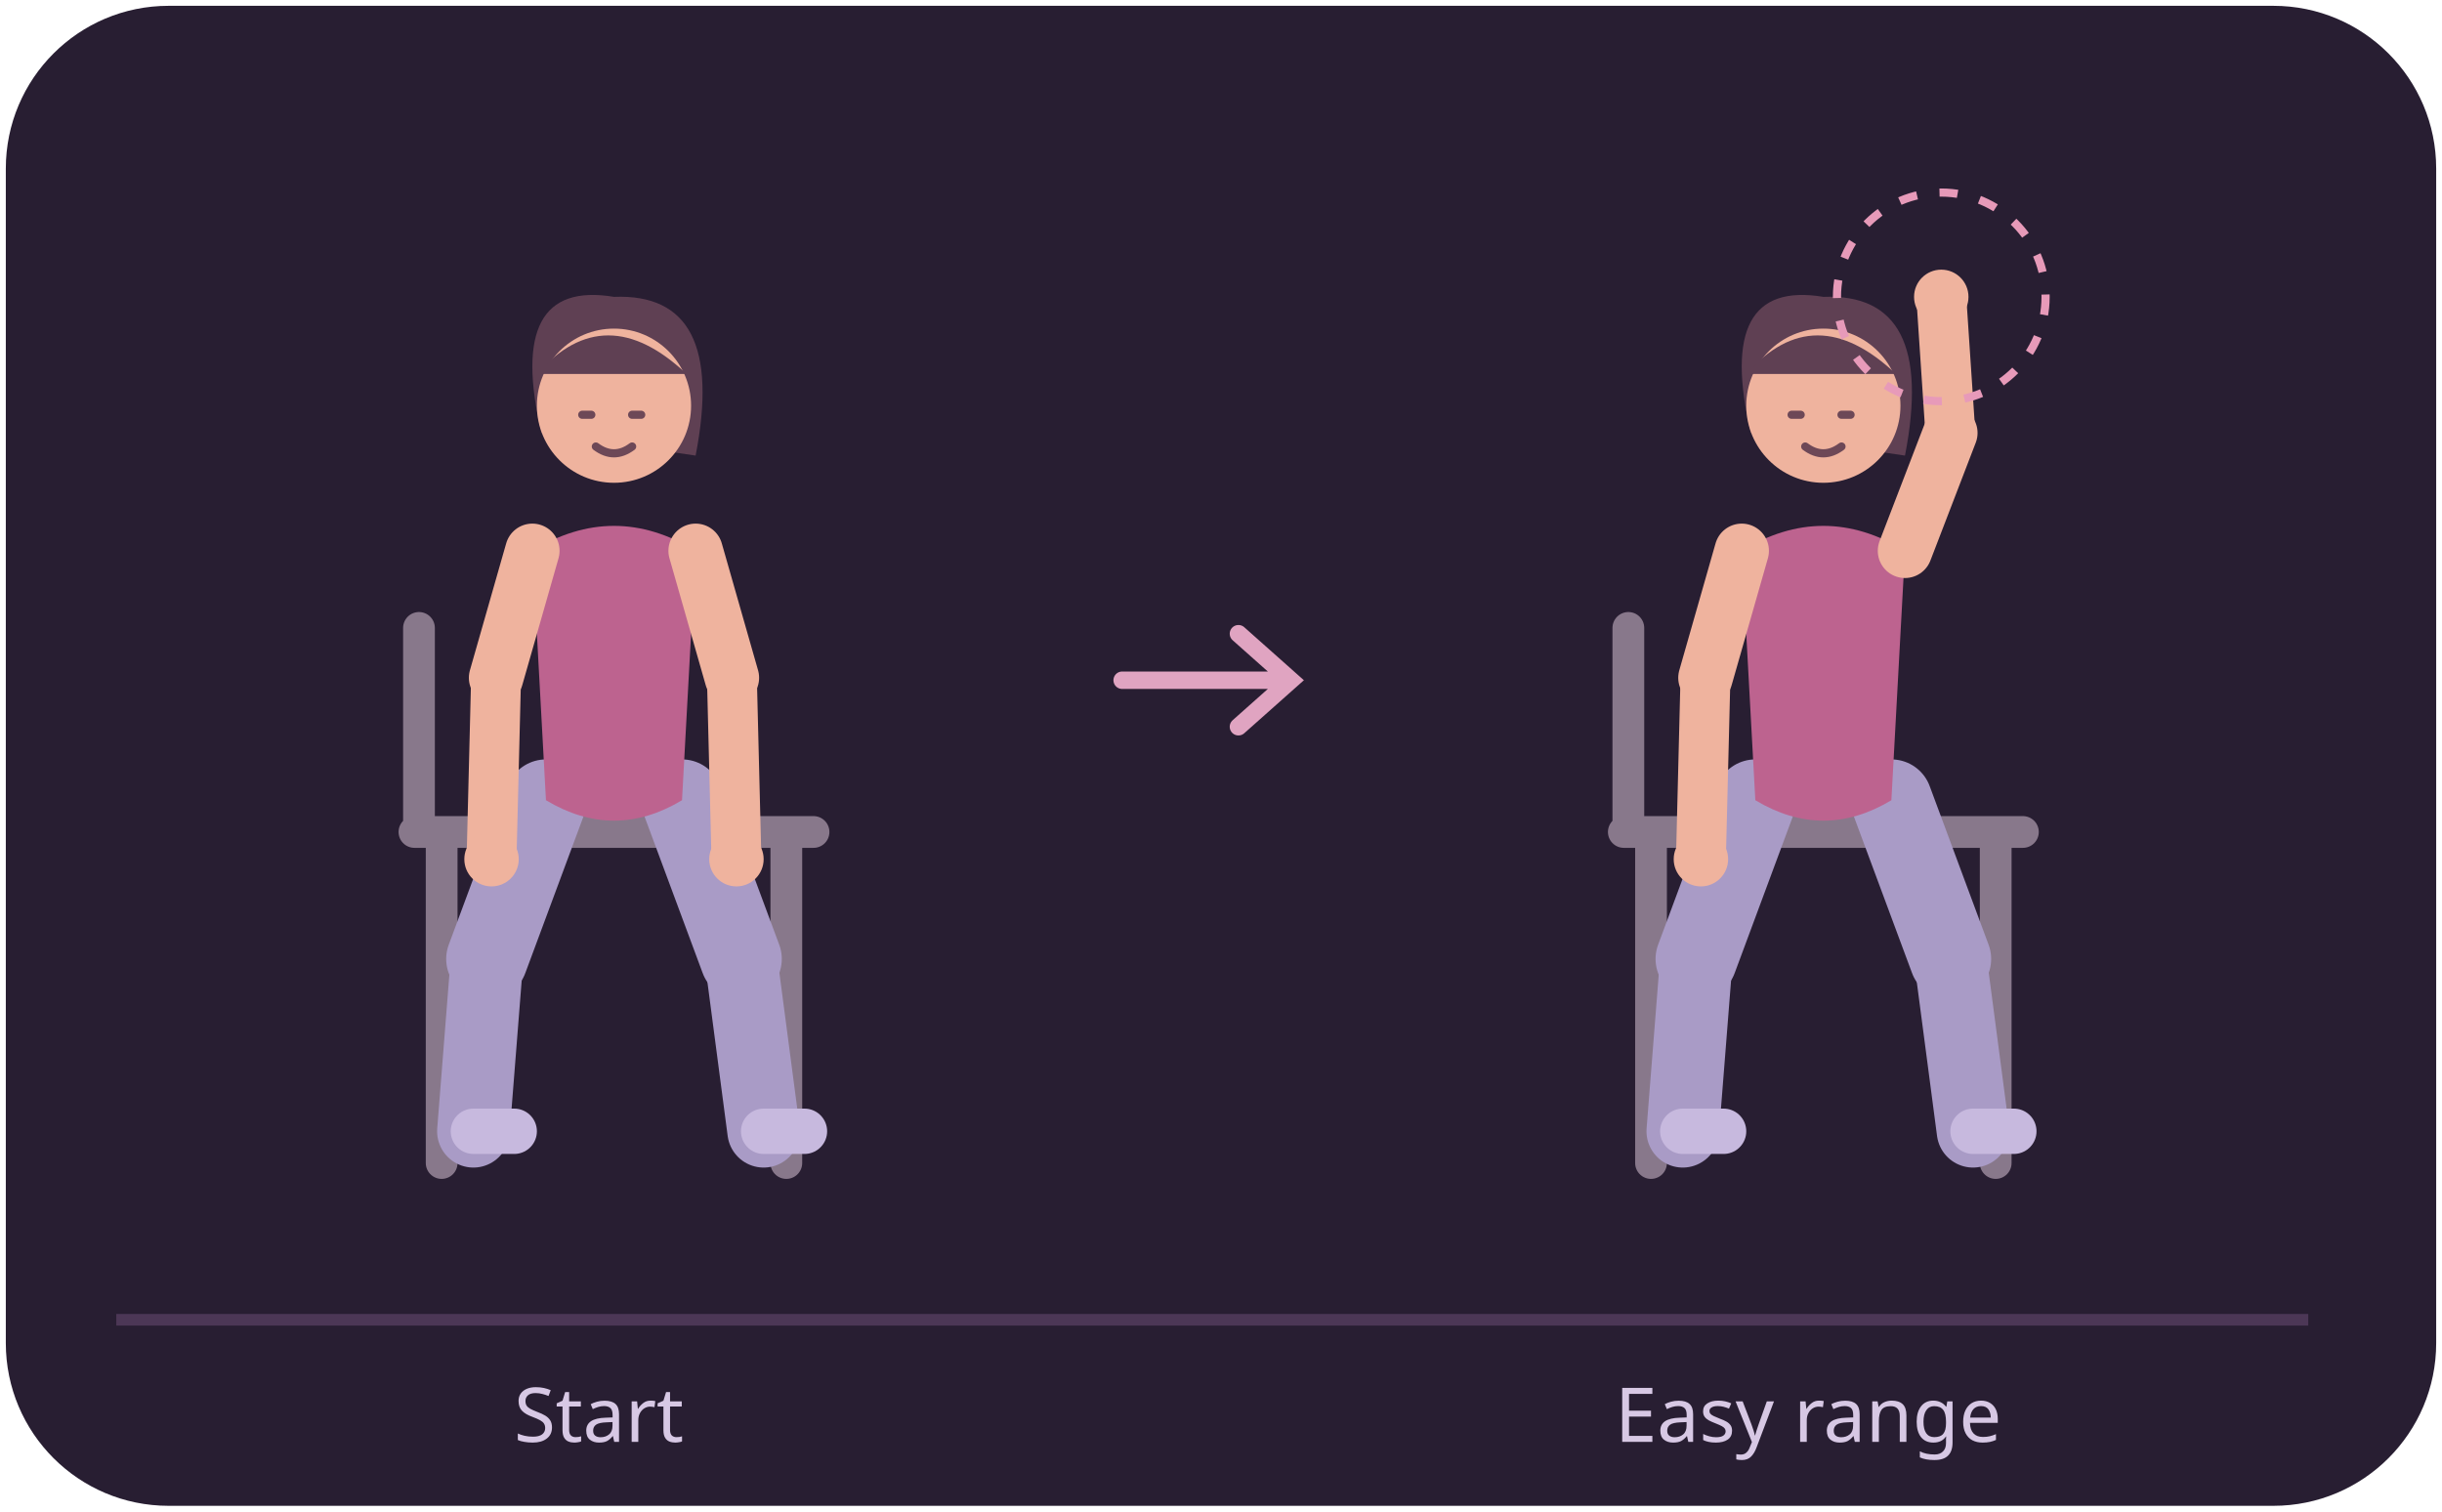
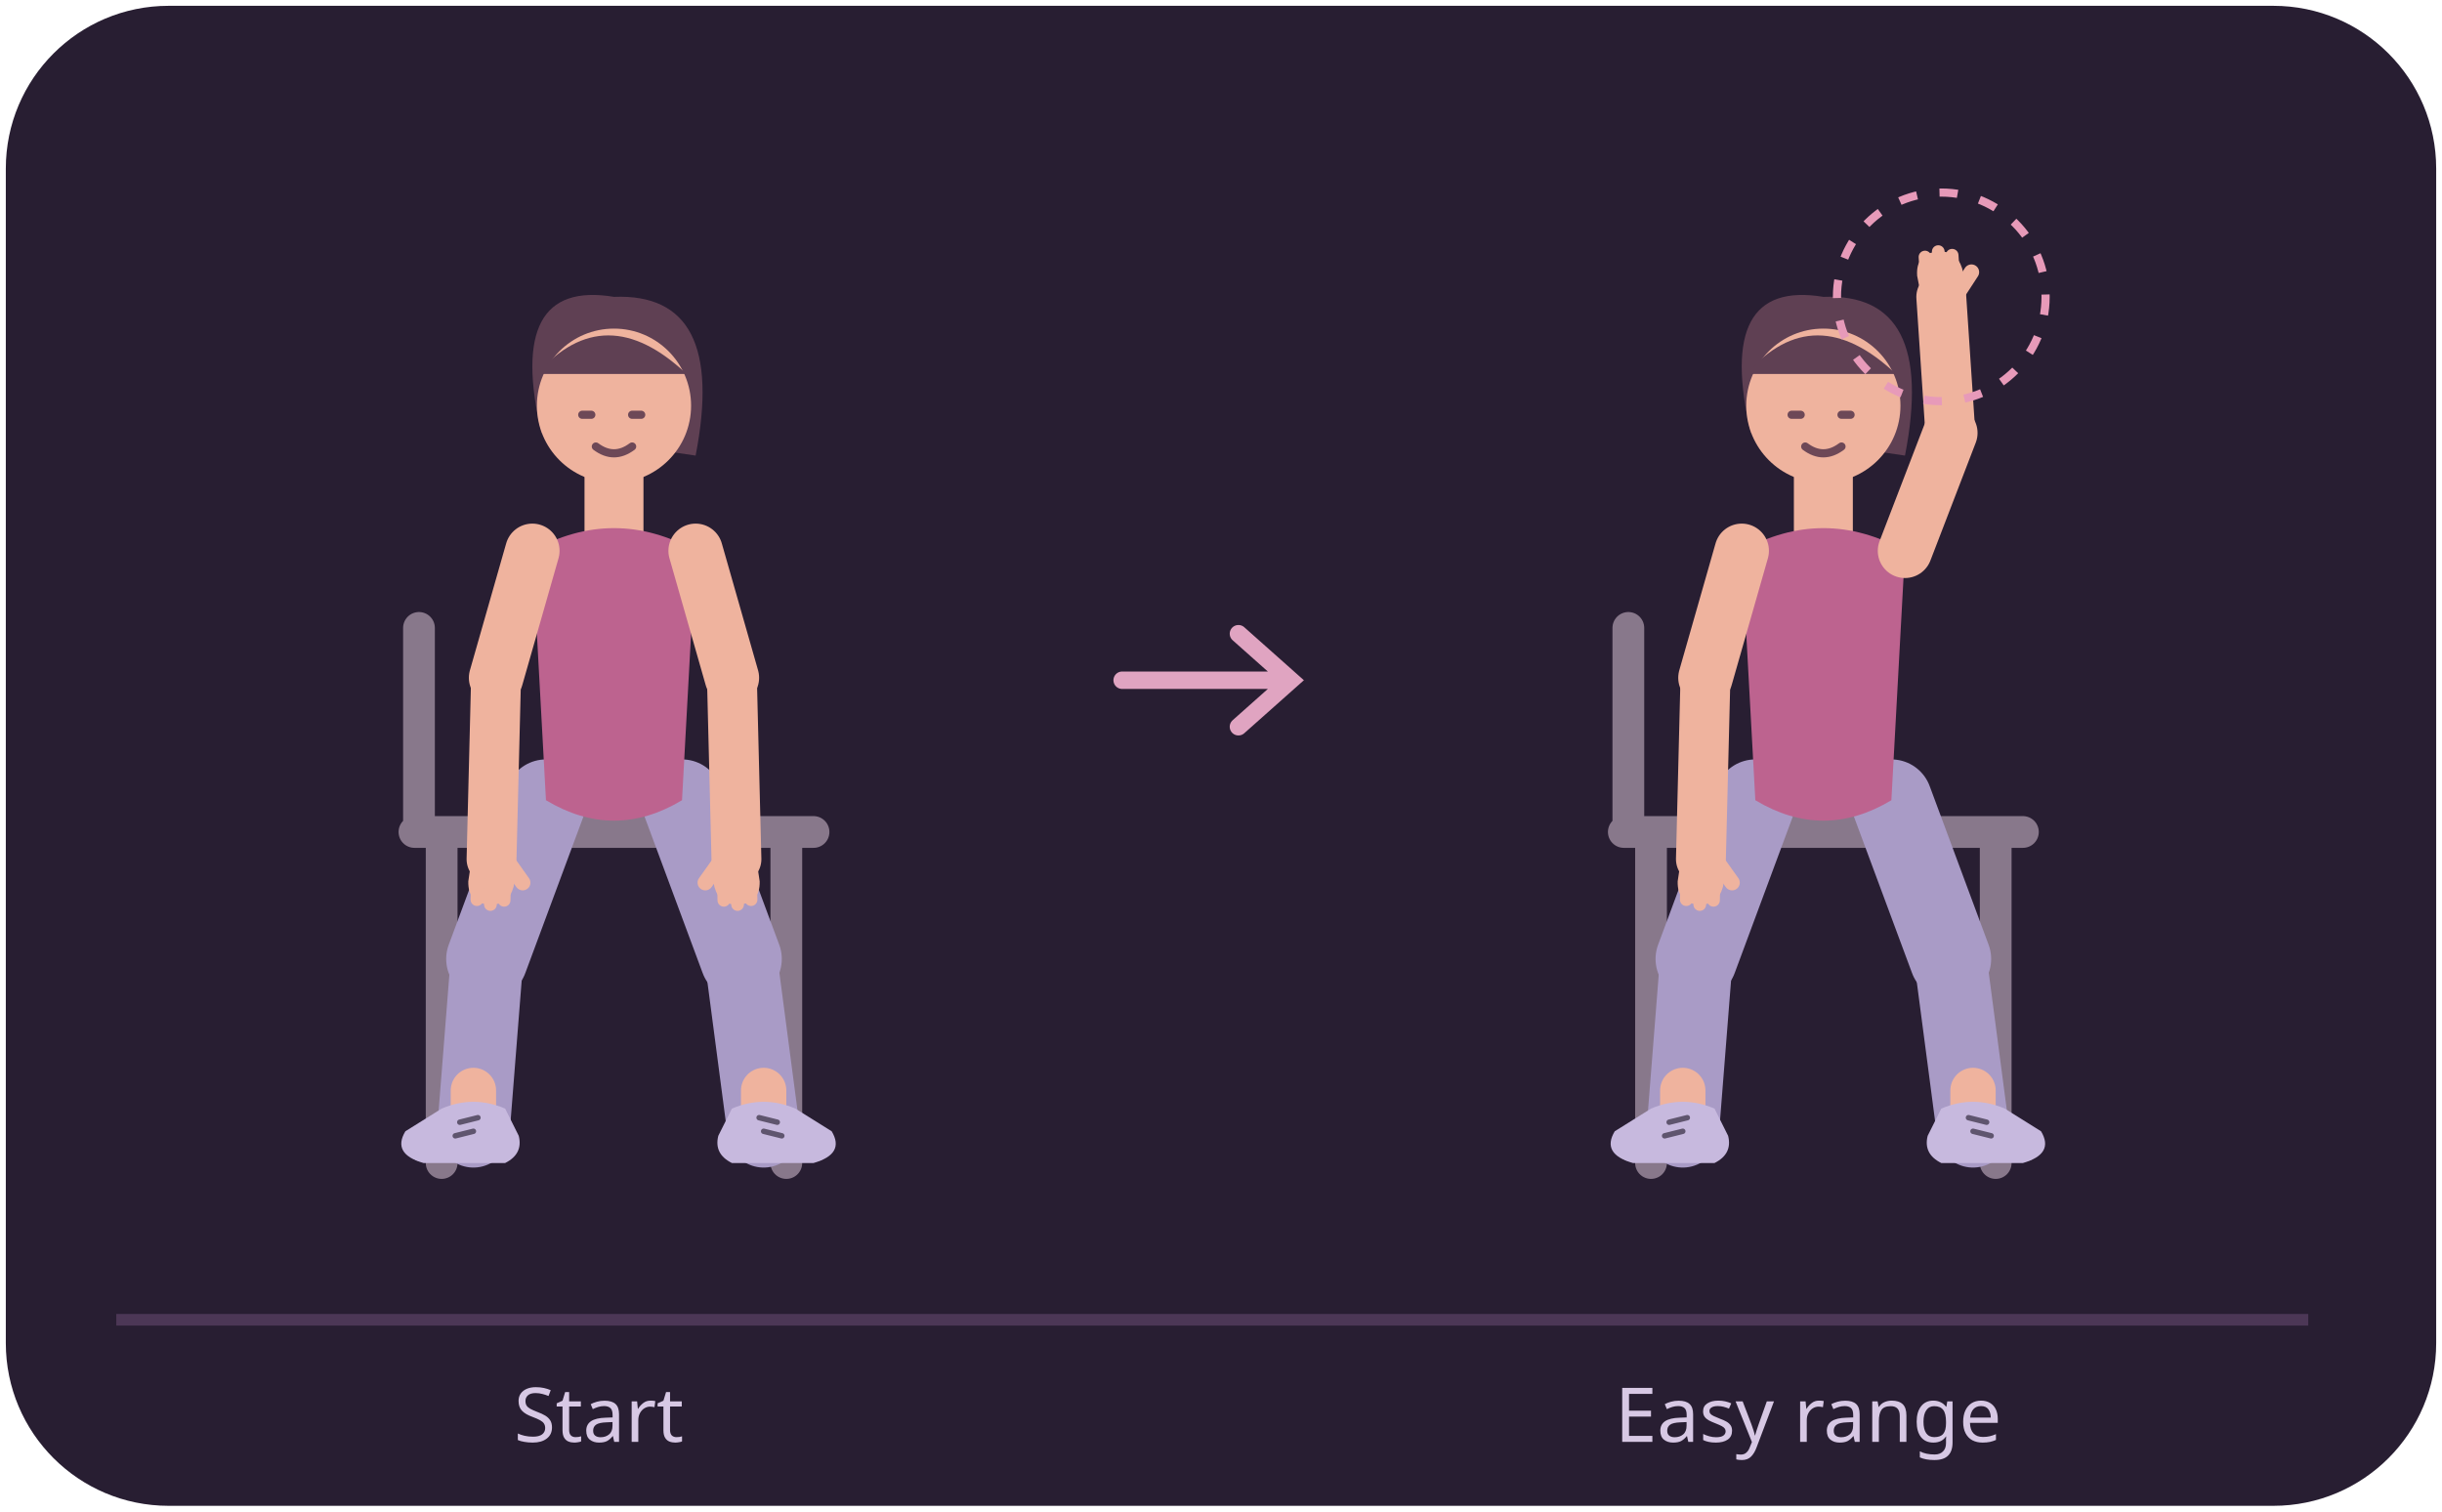
<svg xmlns="http://www.w3.org/2000/svg" viewBox="0 0 420 260">
  <rect x="1" y="1" width="418" height="258" rx="28" fill="#281e32" />
  <path d="M20 227H397" stroke="#4c3756" stroke-width="2" />
  <g transform="translate(12 30) scale(.78)">
    <path d="M76 145H164M82 145V218M158 145V218M77 145V100" fill="none" stroke="#88788b" stroke-width="7" stroke-linecap="round" />
-     <path d="M105,138L92,173" fill="none" stroke="#a99bc6" stroke-width="18" stroke-linecap="round" />
-     <path d="M92,173L89,211" fill="none" stroke="#a99bc6" stroke-width="16" stroke-linecap="round" />
-     <path d="M89,211L98,211" fill="none" stroke="#c7b9de" stroke-width="10" stroke-linecap="round" />
-     <path d="M135,138L148,173" fill="none" stroke="#a99bc6" stroke-width="18" stroke-linecap="round" />
-     <path d="M148,173L153,211" fill="none" stroke="#a99bc6" stroke-width="16" stroke-linecap="round" />
-     <path d="M153,211L162,211" fill="none" stroke="#c7b9de" stroke-width="10" stroke-linecap="round" />
-     <path d="M102,83Q120 72 138,83L135,138Q120 147 105,138Z" fill="#bd638f" />
-     <path d="M102,83L94,111" fill="none" stroke="#efb39e" stroke-width="12" stroke-linecap="round" />
-     <path d="M94,111L93,151" fill="none" stroke="#efb39e" stroke-width="11" stroke-linecap="round" />
-     <circle cx="93" cy="151" r="6" fill="#efb39e" />
-     <path d="M138,83L146,111" fill="none" stroke="#efb39e" stroke-width="12" stroke-linecap="round" />
-     <path d="M146,111L147,151" fill="none" stroke="#efb39e" stroke-width="11" stroke-linecap="round" />
-     <circle cx="147" cy="151" r="6" fill="#efb39e" />
-     <path d="M104 57Q96 23 120 27Q145 26 138 62" fill="#5f4053" />
-     <circle cx="120" cy="51" r="17" fill="#efb39e" />
-     <path d="M103 44Q118 27 136 44" fill="#5f4053" />
-     <path d="M113 53h2m9 0h2m-10 7q4 3 8 0" fill="none" stroke="#6d4857" stroke-width="1.8" stroke-linecap="round" />
+     <g data-part="leg-L">
+       <path d="M105,138L92,173" fill="none" stroke="#a99bc6" stroke-width="18" stroke-linecap="round" />
+       <path d="M92,173L89,211" fill="none" stroke="#a99bc6" stroke-width="16" stroke-linecap="round" />
+     </g>
+     <g data-part="leg-R">
+       <path d="M135,138L148,173" fill="none" stroke="#a99bc6" stroke-width="18" stroke-linecap="round" />
+       <path d="M148,173L153,211" fill="none" stroke="#a99bc6" stroke-width="16" stroke-linecap="round" />
+     </g>
+     <g data-part="shoe-L" transform="translate(89 211) rotate(0) scale(-1 1)">
+       <path d="M0,-9L0,0" fill="none" stroke="#efb39e" stroke-width="10" stroke-linecap="round" />
+       <path d="M-7-5Q0-8 7-5L15 0Q18 5 11 7H-7Q-11 5-10 1Z" fill="#c7b9de" />
+       <path d="M-7 5H12" stroke="#c7b9de" stroke-width="3" stroke-linecap="round" />
+       <path d="m-1-3 4 1m-3 2 4 1" stroke="#281e32" stroke-width="1.2" stroke-linecap="round" opacity=".65" />
+     </g>
+     <g data-part="shoe-R" transform="translate(153 211) rotate(0) scale(1 1)">
+       <path d="M0,-9L0,0" fill="none" stroke="#efb39e" stroke-width="10" stroke-linecap="round" />
+       <path d="M-7-5Q0-8 7-5L15 0Q18 5 11 7H-7Q-11 5-10 1Z" fill="#c7b9de" />
+       <path d="M-7 5H12" stroke="#c7b9de" stroke-width="3" stroke-linecap="round" />
+       <path d="m-1-3 4 1m-3 2 4 1" stroke="#281e32" stroke-width="1.2" stroke-linecap="round" opacity=".65" />
+     </g>
+     <path data-part="neck" d="M120,85L120,64" stroke="#efb39e" stroke-width="13" stroke-linecap="round" />
+     <path data-part="shirt" d="M102,83Q120 73 138,83L135,138Q120 147 105,138Z" fill="#bd638f" />
+     <g data-part="arm-L">
+       <path d="M102,83L94,111" fill="none" stroke="#efb39e" stroke-width="12" stroke-linecap="round" />
+       <path d="M94,111L93,151" fill="none" stroke="#efb39e" stroke-width="11" stroke-linecap="round" />
+     </g>
+     <g data-part="arm-R">
+       <path d="M138,83L146,111" fill="none" stroke="#efb39e" stroke-width="12" stroke-linecap="round" />
+       <path d="M146,111L147,151" fill="none" stroke="#efb39e" stroke-width="11" stroke-linecap="round" />
+     </g>
+     <g data-part="hand-L" transform="translate(93,151) rotate(1.432096) scale(-1 1)">
+       <path d="M-4-3Q-6 1-5 6Q-4 10 0 10Q5 10 5 5L4-3Z" fill="#efb39e" />
+       <path d="M-4,1L-7,5" fill="none" stroke="#efb39e" stroke-width="3.4" stroke-linecap="round" />
+       <path d="M-3,5L-3,9" fill="none" stroke="#efb39e" stroke-width="2.8" stroke-linecap="round" />
+       <path d="M0,5L0,10" fill="none" stroke="#efb39e" stroke-width="2.8" stroke-linecap="round" />
+       <path d="M3,5L3,9" fill="none" stroke="#efb39e" stroke-width="2.8" stroke-linecap="round" />
+     </g>
+     <g data-part="hand-R" transform="translate(147,151) rotate(-1.432096) scale(1 1)">
+       <path d="M-4-3Q-6 1-5 6Q-4 10 0 10Q5 10 5 5L4-3Z" fill="#efb39e" />
+       <path d="M-4,1L-7,5" fill="none" stroke="#efb39e" stroke-width="3.4" stroke-linecap="round" />
+       <path d="M-3,5L-3,9" fill="none" stroke="#efb39e" stroke-width="2.8" stroke-linecap="round" />
+       <path d="M0,5L0,10" fill="none" stroke="#efb39e" stroke-width="2.8" stroke-linecap="round" />
+       <path d="M3,5L3,9" fill="none" stroke="#efb39e" stroke-width="2.8" stroke-linecap="round" />
+     </g>
+     <g data-part="head" transform="rotate(0 120,85)">
+       <path d="M104 57Q96 23 120 27Q145 26 138 62" fill="#5f4053" />
+       <circle cx="120" cy="51" r="17" fill="#efb39e" />
+       <path d="M103 44Q118 27 136 44" fill="#5f4053" />
+       <path d="M113 53h2m9 0h2m-10 7q4 3 8 0" fill="none" stroke="#6d4857" stroke-width="1.8" stroke-linecap="round" />
+     </g>
  </g>
  <g transform="translate(220 30) scale(.78)">
    <path d="M76 145H164M82 145V218M158 145V218M77 145V100" fill="none" stroke="#88788b" stroke-width="7" stroke-linecap="round" />
-     <path d="M105,138L92,173" fill="none" stroke="#a99bc6" stroke-width="18" stroke-linecap="round" />
-     <path d="M92,173L89,211" fill="none" stroke="#a99bc6" stroke-width="16" stroke-linecap="round" />
-     <path d="M89,211L98,211" fill="none" stroke="#c7b9de" stroke-width="10" stroke-linecap="round" />
-     <path d="M135,138L148,173" fill="none" stroke="#a99bc6" stroke-width="18" stroke-linecap="round" />
-     <path d="M148,173L153,211" fill="none" stroke="#a99bc6" stroke-width="16" stroke-linecap="round" />
-     <path d="M153,211L162,211" fill="none" stroke="#c7b9de" stroke-width="10" stroke-linecap="round" />
-     <path d="M102,83Q120 72 138,83L135,138Q120 147 105,138Z" fill="#bd638f" />
-     <path d="M102,83L94,111" fill="none" stroke="#efb39e" stroke-width="12" stroke-linecap="round" />
-     <path d="M94,111L93,151" fill="none" stroke="#efb39e" stroke-width="11" stroke-linecap="round" />
-     <circle cx="93" cy="151" r="6" fill="#efb39e" />
-     <path d="M138,83L148,57" fill="none" stroke="#efb39e" stroke-width="12" stroke-linecap="round" />
-     <path d="M148,57L146,27" fill="none" stroke="#efb39e" stroke-width="11" stroke-linecap="round" />
-     <circle cx="146" cy="27" r="6" fill="#efb39e" />
-     <path d="M104 57Q96 23 120 27Q145 26 138 62" fill="#5f4053" />
-     <circle cx="120" cy="51" r="17" fill="#efb39e" />
-     <path d="M103 44Q118 27 136 44" fill="#5f4053" />
-     <path d="M113 53h2m9 0h2m-10 7q4 3 8 0" fill="none" stroke="#6d4857" stroke-width="1.8" stroke-linecap="round" />
+     <g data-part="leg-L">
+       <path d="M105,138L92,173" fill="none" stroke="#a99bc6" stroke-width="18" stroke-linecap="round" />
+       <path d="M92,173L89,211" fill="none" stroke="#a99bc6" stroke-width="16" stroke-linecap="round" />
+     </g>
+     <g data-part="leg-R">
+       <path d="M135,138L148,173" fill="none" stroke="#a99bc6" stroke-width="18" stroke-linecap="round" />
+       <path d="M148,173L153,211" fill="none" stroke="#a99bc6" stroke-width="16" stroke-linecap="round" />
+     </g>
+     <g data-part="shoe-L" transform="translate(89 211) rotate(0) scale(-1 1)">
+       <path d="M0,-9L0,0" fill="none" stroke="#efb39e" stroke-width="10" stroke-linecap="round" />
+       <path d="M-7-5Q0-8 7-5L15 0Q18 5 11 7H-7Q-11 5-10 1Z" fill="#c7b9de" />
+       <path d="M-7 5H12" stroke="#c7b9de" stroke-width="3" stroke-linecap="round" />
+       <path d="m-1-3 4 1m-3 2 4 1" stroke="#281e32" stroke-width="1.2" stroke-linecap="round" opacity=".65" />
+     </g>
+     <g data-part="shoe-R" transform="translate(153 211) rotate(0) scale(1 1)">
+       <path d="M0,-9L0,0" fill="none" stroke="#efb39e" stroke-width="10" stroke-linecap="round" />
+       <path d="M-7-5Q0-8 7-5L15 0Q18 5 11 7H-7Q-11 5-10 1Z" fill="#c7b9de" />
+       <path d="M-7 5H12" stroke="#c7b9de" stroke-width="3" stroke-linecap="round" />
+       <path d="m-1-3 4 1m-3 2 4 1" stroke="#281e32" stroke-width="1.2" stroke-linecap="round" opacity=".65" />
+     </g>
+     <path data-part="neck" d="M120,85L120,64" stroke="#efb39e" stroke-width="13" stroke-linecap="round" />
+     <path data-part="shirt" d="M102,83Q120 73 138,83L135,138Q120 147 105,138Z" fill="#bd638f" />
+     <g data-part="arm-L">
+       <path d="M102,83L94,111" fill="none" stroke="#efb39e" stroke-width="12" stroke-linecap="round" />
+       <path d="M94,111L93,151" fill="none" stroke="#efb39e" stroke-width="11" stroke-linecap="round" />
+     </g>
+     <g data-part="arm-R">
+       <path d="M138,83L148,57" fill="none" stroke="#efb39e" stroke-width="12" stroke-linecap="round" />
+       <path d="M148,57L146,27" fill="none" stroke="#efb39e" stroke-width="11" stroke-linecap="round" />
+     </g>
+     <g data-part="hand-L" transform="translate(93,151) rotate(1.432096) scale(-1 1)">
+       <path d="M-4-3Q-6 1-5 6Q-4 10 0 10Q5 10 5 5L4-3Z" fill="#efb39e" />
+       <path d="M-4,1L-7,5" fill="none" stroke="#efb39e" stroke-width="3.4" stroke-linecap="round" />
+       <path d="M-3,5L-3,9" fill="none" stroke="#efb39e" stroke-width="2.8" stroke-linecap="round" />
+       <path d="M0,5L0,10" fill="none" stroke="#efb39e" stroke-width="2.8" stroke-linecap="round" />
+       <path d="M3,5L3,9" fill="none" stroke="#efb39e" stroke-width="2.8" stroke-linecap="round" />
+     </g>
+     <g data-part="hand-R" transform="translate(146,27) rotate(-183.8141) scale(1 1)">
+       <path d="M-4-3Q-6 1-5 6Q-4 10 0 10Q5 10 5 5L4-3Z" fill="#efb39e" />
+       <path d="M-4,1L-7,5" fill="none" stroke="#efb39e" stroke-width="3.4" stroke-linecap="round" />
+       <path d="M-3,5L-3,9" fill="none" stroke="#efb39e" stroke-width="2.8" stroke-linecap="round" />
+       <path d="M0,5L0,10" fill="none" stroke="#efb39e" stroke-width="2.8" stroke-linecap="round" />
+       <path d="M3,5L3,9" fill="none" stroke="#efb39e" stroke-width="2.8" stroke-linecap="round" />
+     </g>
+     <g data-part="head" transform="rotate(0 120,85)">
+       <path d="M104 57Q96 23 120 27Q145 26 138 62" fill="#5f4053" />
+       <circle cx="120" cy="51" r="17" fill="#efb39e" />
+       <path d="M103 44Q118 27 136 44" fill="#5f4053" />
+       <path d="M113 53h2m9 0h2m-10 7q4 3 8 0" fill="none" stroke="#6d4857" stroke-width="1.8" stroke-linecap="round" />
+     </g>
    <circle cx="146" cy="27" r="23" fill="none" stroke="#e79ab9" stroke-width="1.8" stroke-dasharray="4 5" />
  </g>
  <path d="M193 117h28m-8-8 9 8-9 8" stroke="#e0a4c1" stroke-width="3" fill="none" stroke-linecap="round" />
  <text x="103" y="248" text-anchor="middle" font-family="sans-serif" font-size="13" fill="#d7c8e4">Start</text>
  <text x="311" y="248" text-anchor="middle" font-family="sans-serif" font-size="13" fill="#d7c8e4">Easy range</text>
</svg>
